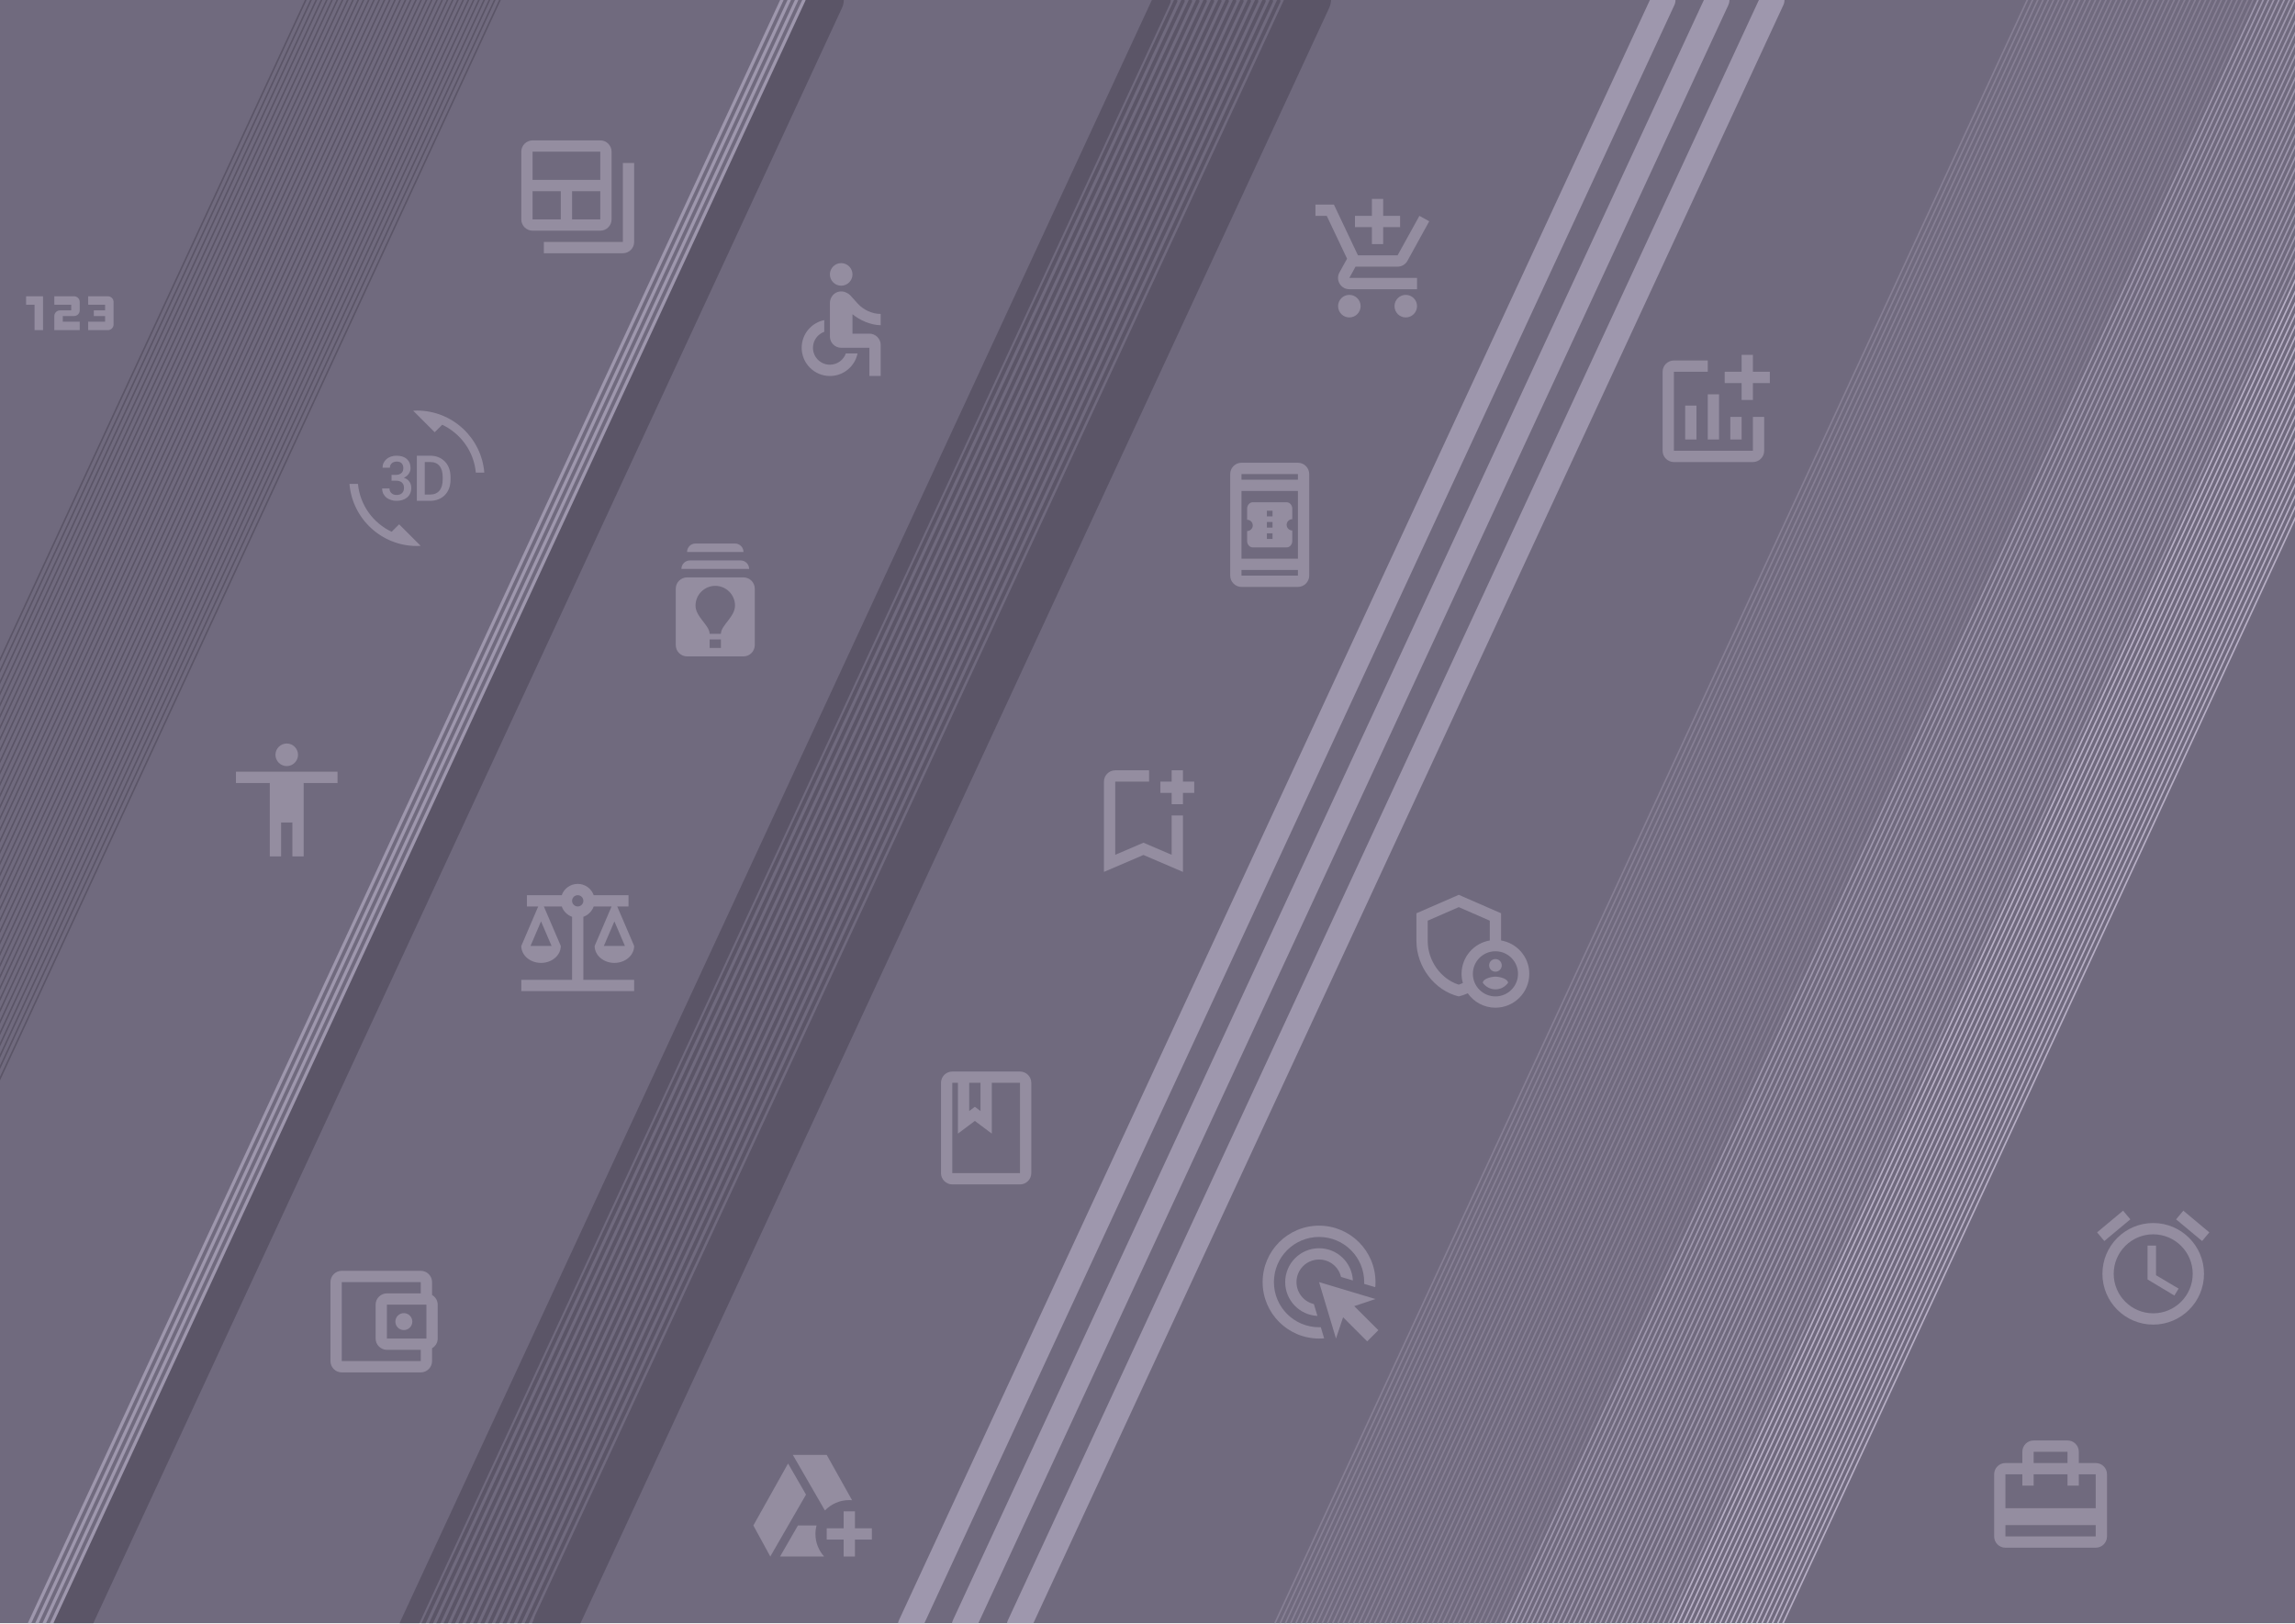
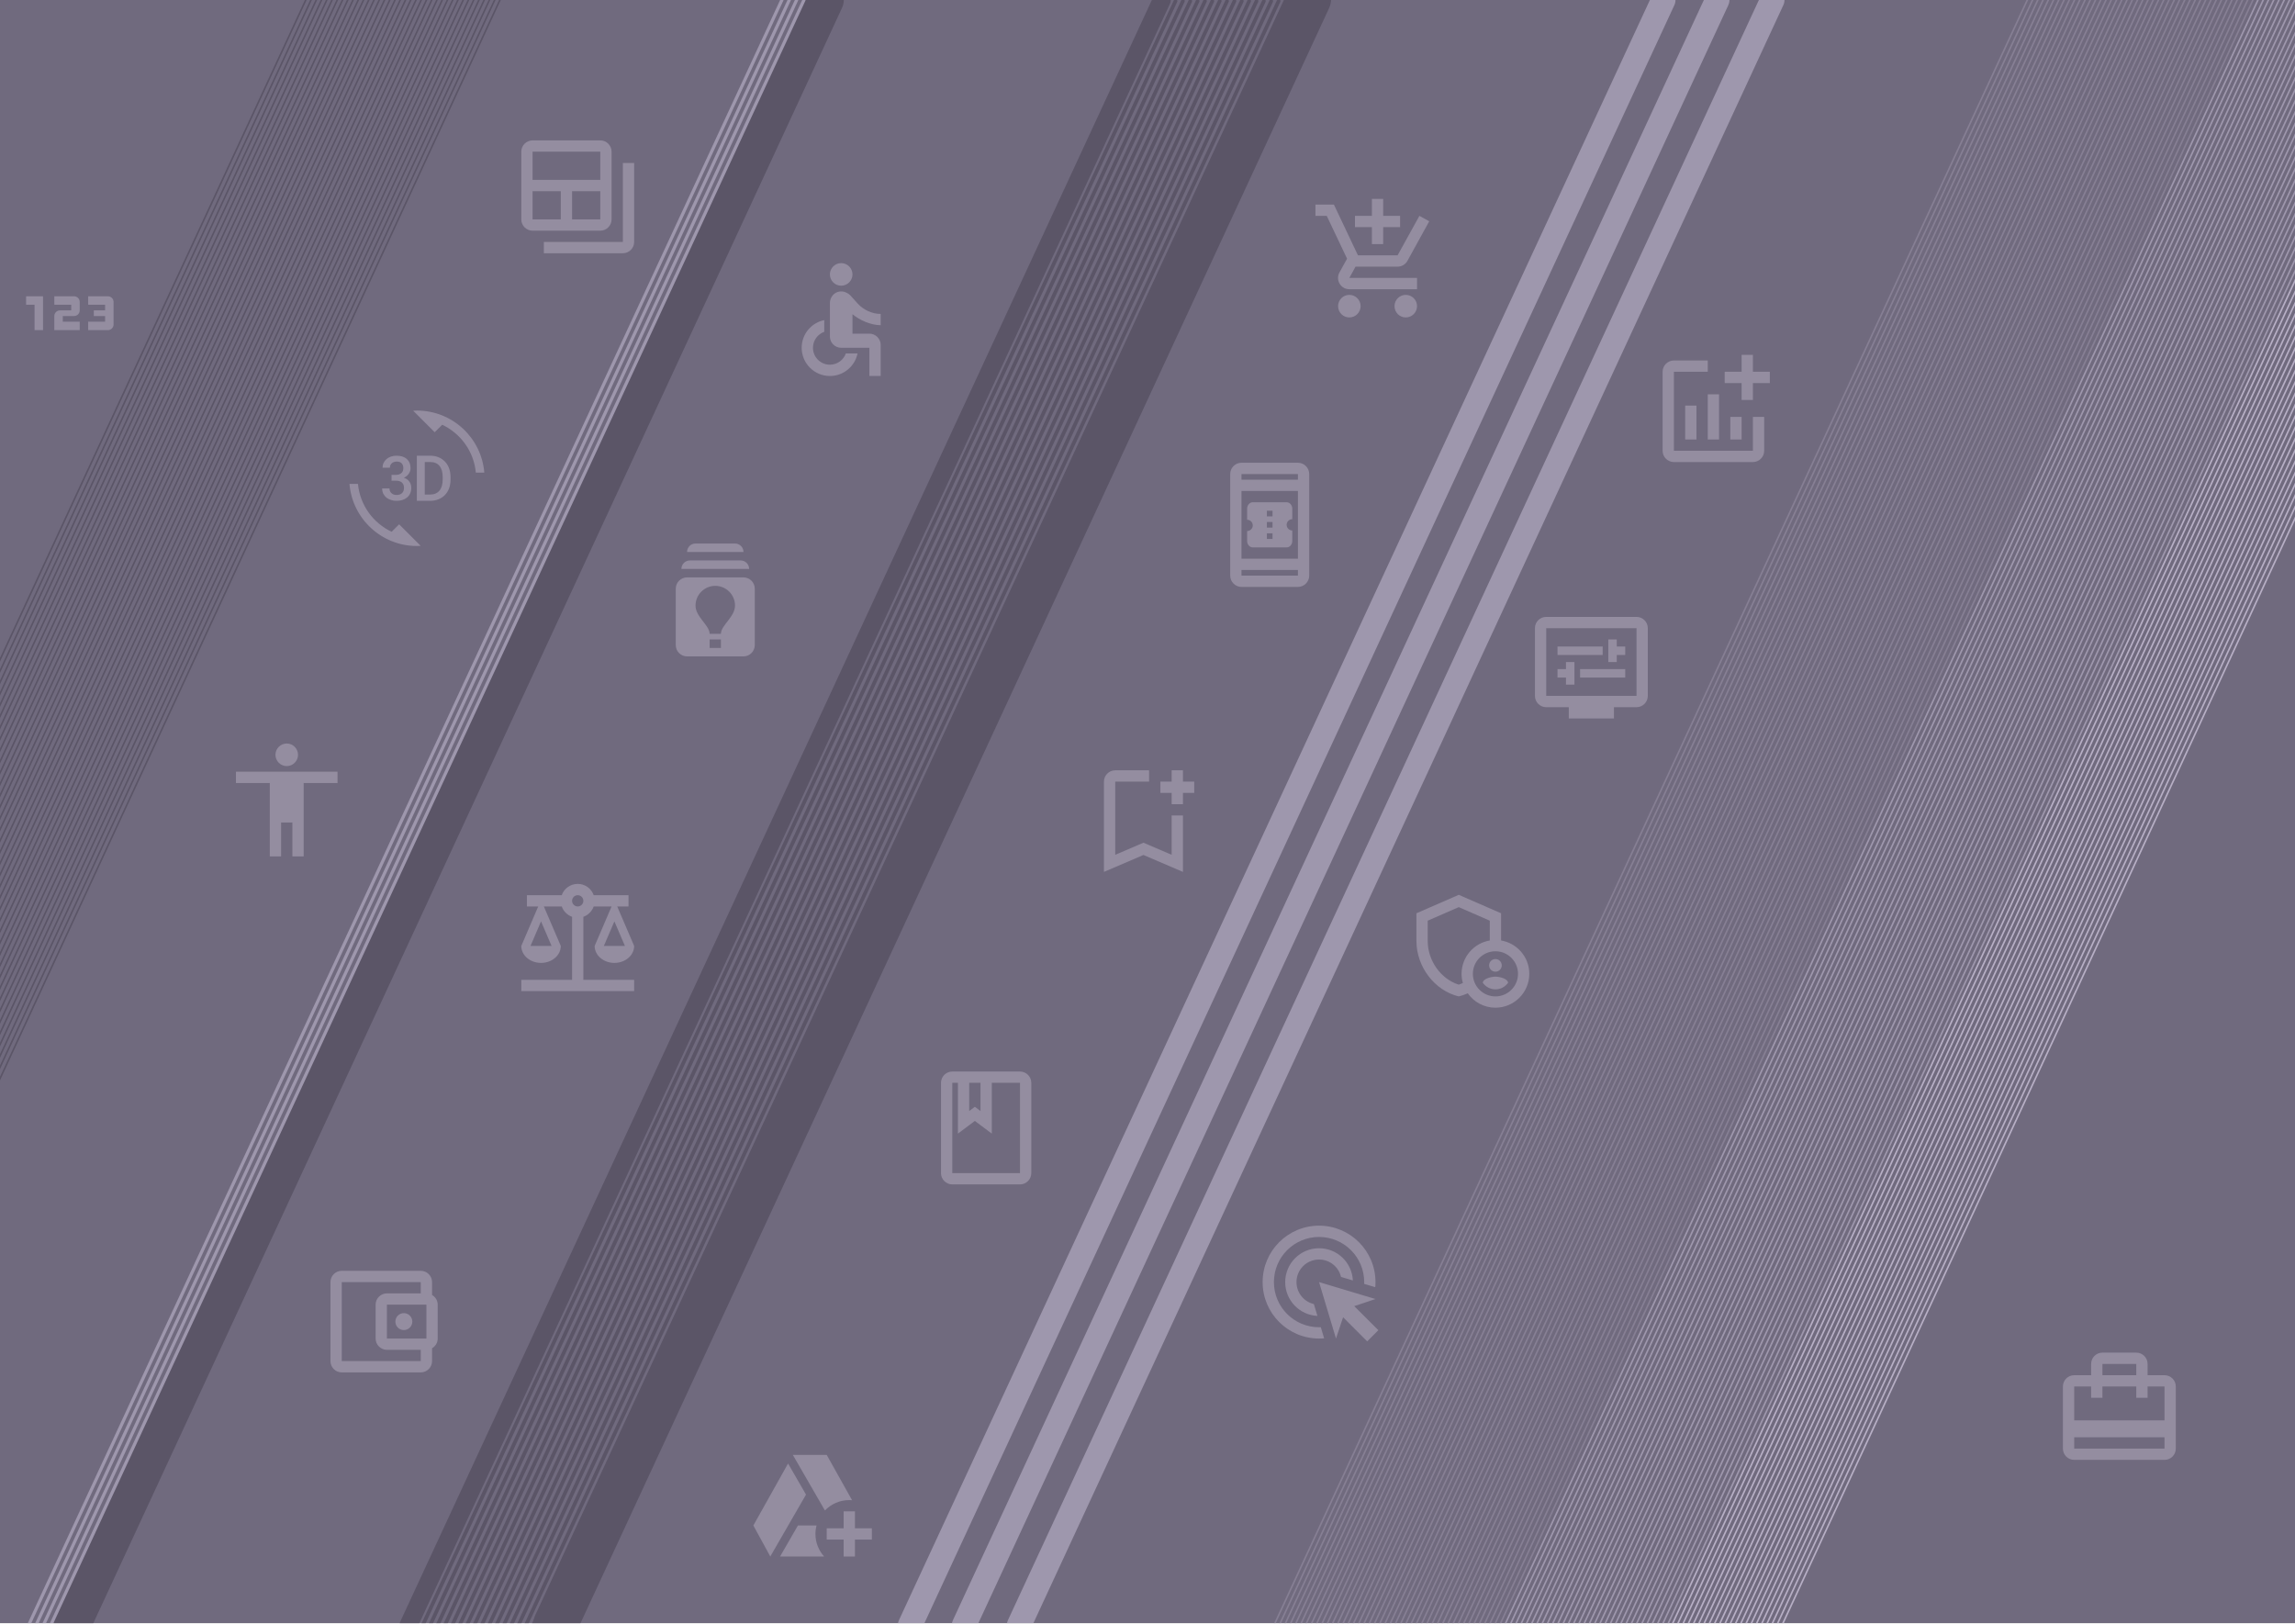
<svg xmlns="http://www.w3.org/2000/svg" width="2169" height="1534" viewBox="0 0 2169 1534" fill="none">
  <g opacity="0.9" clip-path="url(#clip0_2_2333)">
    <rect width="2169" height="1534" fill="#625B71" />
    <path d="M1111 1L399.041 1537.02" stroke="#4A4458" stroke-width="3.5" stroke-linecap="round" />
    <path d="M1117.96 1L406 1537.02" stroke="#4A4458" stroke-width="3.5" stroke-linecap="round" />
    <path d="M1124.92 1L412.959 1537.02" stroke="#4A4458" stroke-width="3.5" stroke-linecap="round" />
    <path d="M1131.88 1L419.918 1537.02" stroke="#4A4458" stroke-width="3.5" stroke-linecap="round" />
    <path d="M1138.84 1L426.877 1537.02" stroke="#4A4458" stroke-width="3.5" stroke-linecap="round" />
    <path d="M1145.79 1L433.835 1537.02" stroke="#4A4458" stroke-width="3.5" stroke-linecap="round" />
    <path d="M1152.75 1L440.794 1537.02" stroke="#4A4458" stroke-width="3.5" stroke-linecap="round" />
    <path d="M1159.71 1L447.753 1537.02" stroke="#4A4458" stroke-width="3.5" stroke-linecap="round" />
    <path d="M1166.67 1L454.712 1537.02" stroke="#4A4458" stroke-width="3.5" stroke-linecap="round" />
    <path d="M1173.63 1L461.671 1537.02" stroke="#4A4458" stroke-width="3.5" stroke-linecap="round" />
    <path d="M1180.59 1L468.63 1537.02" stroke="#4A4458" stroke-width="3.5" stroke-linecap="round" />
    <path d="M1187.55 1L475.589 1537.02" stroke="#4A4458" stroke-width="3.5" stroke-linecap="round" />
    <path d="M1194.51 1L482.548 1537.02" stroke="#4A4458" stroke-width="3.5" stroke-linecap="round" />
    <path d="M1201.47 1L489.507 1537.02" stroke="#4A4458" stroke-width="3.5" stroke-linecap="round" />
    <path d="M1208.42 1L496.466 1537.02" stroke="#4A4458" stroke-width="3.5" stroke-linecap="round" />
    <path d="M1215.38 1L503.425 1537.02" stroke="#4A4458" stroke-width="3.5" stroke-linecap="round" />
    <path d="M1222.34 1L510.384 1537.02" stroke="#4A4458" stroke-width="3.5" stroke-linecap="round" />
    <path d="M1229.3 1L517.343 1537.02" stroke="#4A4458" stroke-width="3.5" stroke-linecap="round" />
    <path d="M1236.26 1L524.302 1537.02" stroke="#4A4458" stroke-width="3.5" stroke-linecap="round" />
    <path d="M1243.22 1L531.261 1537.02" stroke="#4A4458" stroke-width="3.5" stroke-linecap="round" />
    <path d="M1098 0L386.041 1536.02" stroke="#4A4458" stroke-width="17" stroke-linecap="round" />
    <path d="M1237 -1L525.041 1535.02" stroke="#4A4458" stroke-width="42" stroke-linecap="round" />
    <path d="M1916 0L1204.04 1536.02" stroke="#7A7289" stroke-width="1.5" stroke-linecap="round" />
    <path d="M1920.96 0L1209 1536.02" stroke="#7A7289" stroke-width="1.5" stroke-linecap="round" />
    <path d="M1925.92 0L1213.96 1536.02" stroke="#7A7289" stroke-width="1.5" stroke-linecap="round" />
    <path d="M1930.88 0L1218.92 1536.02" stroke="#7A7289" stroke-width="1.5" stroke-linecap="round" />
    <path d="M1935.84 0L1223.88 1536.02" stroke="#7A7289" stroke-width="1.5" stroke-linecap="round" />
    <path d="M1940.79 0L1228.84 1536.02" stroke="#7A7289" stroke-width="1.5" stroke-linecap="round" />
    <path d="M1945.75 0L1233.79 1536.02" stroke="#7A7289" stroke-width="1.5" stroke-linecap="round" />
    <path d="M1950.71 0L1238.75 1536.02" stroke="#7A7289" stroke-width="1.5" stroke-linecap="round" />
    <path d="M1955.67 0L1243.71 1536.02" stroke="#7A7289" stroke-width="1.5" stroke-linecap="round" />
    <path d="M1960.63 0L1248.67 1536.02" stroke="#7A7289" stroke-width="1.5" stroke-linecap="round" />
    <path d="M1965.59 0L1253.63 1536.02" stroke="#7A7289" stroke-width="1.5" stroke-linecap="round" />
    <path d="M1970.55 0L1258.59 1536.02" stroke="#7A7289" stroke-width="1.5" stroke-linecap="round" />
    <path d="M1975.51 0L1263.55 1536.02" stroke="#7A7289" stroke-width="1.5" stroke-linecap="round" />
    <path d="M1980.47 0L1268.51 1536.02" stroke="#7A7289" stroke-width="1.5" stroke-linecap="round" />
    <path d="M1985.42 0L1273.47 1536.02" stroke="#7A7289" stroke-width="1.5" stroke-linecap="round" />
    <path d="M1990.38 0L1278.42 1536.02" stroke="#7A7289" stroke-width="1.5" stroke-linecap="round" />
    <path d="M1995.34 0L1283.38 1536.02" stroke="#7A7289" stroke-width="1.5" stroke-linecap="round" />
    <path d="M2000.3 0L1288.34 1536.02" stroke="#7A7289" stroke-width="1.5" stroke-linecap="round" />
    <path d="M2005.26 0L1293.3 1536.02" stroke="#7A7289" stroke-width="1.5" stroke-linecap="round" />
    <path d="M2010.22 0L1298.26 1536.02" stroke="#7A7289" stroke-width="1.5" stroke-linecap="round" />
    <path d="M2015.18 0L1303.22 1536.02" stroke="#7A7289" stroke-width="1.5" stroke-linecap="round" />
    <path d="M2020.14 0L1308.18 1536.02" stroke="#7A7289" stroke-width="1.5" stroke-linecap="round" />
    <path d="M2025.1 0L1313.14 1536.02" stroke="#7A7289" stroke-width="1.5" stroke-linecap="round" />
    <path d="M2030.06 0L1318.1 1536.02" stroke="#7A7289" stroke-width="1.5" stroke-linecap="round" />
    <path d="M2035.01 0L1323.06 1536.02" stroke="#7A7289" stroke-width="1.5" stroke-linecap="round" />
    <path d="M2039.97 0L1328.01 1536.02" stroke="#7A7289" stroke-width="1.5" stroke-linecap="round" />
    <path d="M2044.93 0L1332.97 1536.02" stroke="#7A7289" stroke-width="1.5" stroke-linecap="round" />
    <path d="M2049.89 0L1337.93 1536.02" stroke="#7A7289" stroke-width="1.5" stroke-linecap="round" />
    <path d="M2054.85 0L1342.89 1536.02" stroke="#7A7289" stroke-width="1.5" stroke-linecap="round" />
    <path d="M2059.81 0L1347.85 1536.02" stroke="#7A7289" stroke-width="1.5" stroke-linecap="round" />
    <path d="M2064.77 0L1352.81 1536.02" stroke="#7A7289" stroke-width="1.5" stroke-linecap="round" />
    <path d="M2069.73 0L1357.77 1536.02" stroke="#7A7289" stroke-width="1.5" stroke-linecap="round" />
    <path d="M2074.69 0L1362.73 1536.02" stroke="#7A7289" stroke-width="1.5" stroke-linecap="round" />
    <path d="M2079.64 0L1367.69 1536.02" stroke="#7A7289" stroke-width="1.5" stroke-linecap="round" />
    <path d="M2084.6 0L1372.64 1536.02" stroke="#7A7289" stroke-width="1.5" stroke-linecap="round" />
    <path d="M2089.56 0L1377.6 1536.02" stroke="#7A7289" stroke-width="1.5" stroke-linecap="round" />
    <path d="M2094.52 0L1382.56 1536.02" stroke="#7A7289" stroke-width="1.5" stroke-linecap="round" />
    <path d="M2099.48 0L1387.52 1536.02" stroke="#7A7289" stroke-width="1.5" stroke-linecap="round" />
    <path d="M2104.44 0L1392.48 1536.02" stroke="#7A7289" stroke-width="1.5" stroke-linecap="round" />
    <path d="M2109.4 0L1397.44 1536.02" stroke="#7A7289" stroke-width="1.5" stroke-linecap="round" />
    <path d="M2114.36 0L1402.4 1536.02" stroke="#7A7289" stroke-width="1.5" stroke-linecap="round" />
    <path d="M2119.32 0L1407.36 1536.02" stroke="#7A7289" stroke-width="1.5" stroke-linecap="round" />
    <path d="M2124.27 0L1412.32 1536.02" stroke="#7A7289" stroke-width="1.5" stroke-linecap="round" />
    <path d="M2129.23 0L1417.27 1536.02" stroke="#7A7289" stroke-width="1.5" stroke-linecap="round" />
    <path d="M2134 0L1422.04 1536.02" stroke="#958DA5" stroke-width="1.5" stroke-linecap="round" />
    <path d="M2138.96 0L1427 1536.02" stroke="#958DA5" stroke-width="1.5" stroke-linecap="round" />
    <path d="M2143.92 0L1431.96 1536.02" stroke="#958DA5" stroke-width="1.5" stroke-linecap="round" />
    <path d="M2148.88 0L1436.92 1536.02" stroke="#958DA5" stroke-width="1.5" stroke-linecap="round" />
    <path d="M2153.84 0L1441.88 1536.02" stroke="#958DA5" stroke-width="1.5" stroke-linecap="round" />
    <path d="M2158.79 0L1446.84 1536.02" stroke="#958DA5" stroke-width="1.5" stroke-linecap="round" />
    <path d="M2163.75 0L1451.79 1536.02" stroke="#958DA5" stroke-width="1.5" stroke-linecap="round" />
    <path d="M2168.71 0L1456.75 1536.02" stroke="#958DA5" stroke-width="1.5" stroke-linecap="round" />
    <path d="M2173.67 0L1461.71 1536.02" stroke="#958DA5" stroke-width="1.5" stroke-linecap="round" />
    <path d="M2178.63 0L1466.67 1536.02" stroke="#958DA5" stroke-width="1.5" stroke-linecap="round" />
    <path d="M2183.59 0L1471.63 1536.02" stroke="#958DA5" stroke-width="1.5" stroke-linecap="round" />
    <path d="M2188.55 0L1476.59 1536.02" stroke="#958DA5" stroke-width="1.5" stroke-linecap="round" />
    <path d="M2193.51 0L1481.55 1536.02" stroke="#958DA5" stroke-width="1.5" stroke-linecap="round" />
    <path d="M2198.47 0L1486.51 1536.02" stroke="#958DA5" stroke-width="1.5" stroke-linecap="round" />
    <path d="M2203.42 0L1491.47 1536.02" stroke="#958DA5" stroke-width="1.5" stroke-linecap="round" />
    <path d="M2208.38 0L1496.42 1536.02" stroke="#958DA5" stroke-width="1.5" stroke-linecap="round" />
    <path d="M2213.34 0L1501.38 1536.02" stroke="#958DA5" stroke-width="1.5" stroke-linecap="round" />
    <path d="M2218.3 0L1506.34 1536.02" stroke="#958DA5" stroke-width="1.5" stroke-linecap="round" />
    <path d="M2223.26 0L1511.3 1536.02" stroke="#958DA5" stroke-width="1.5" stroke-linecap="round" />
    <path d="M2228.22 0L1516.26 1536.02" stroke="#958DA5" stroke-width="1.5" stroke-linecap="round" />
    <path d="M2233.18 0L1521.22 1536.02" stroke="#958DA5" stroke-width="1.5" stroke-linecap="round" />
    <path d="M2238.14 0L1526.18 1536.02" stroke="#958DA5" stroke-width="1.5" stroke-linecap="round" />
    <path d="M2243.1 0L1531.14 1536.02" stroke="#958DA5" stroke-width="1.5" stroke-linecap="round" />
    <path d="M2248.06 0L1536.1 1536.02" stroke="#958DA5" stroke-width="1.5" stroke-linecap="round" />
    <path d="M2253.01 0L1541.06 1536.02" stroke="#958DA5" stroke-width="1.5" stroke-linecap="round" />
    <path d="M2257.97 0L1546.01 1536.02" stroke="#958DA5" stroke-width="1.5" stroke-linecap="round" />
    <path d="M2262.93 0L1550.97 1536.02" stroke="#958DA5" stroke-width="1.5" stroke-linecap="round" />
    <path d="M2267.89 0L1555.93 1536.02" stroke="#958DA5" stroke-width="1.5" stroke-linecap="round" />
    <path d="M2272.85 0L1560.89 1536.02" stroke="#958DA5" stroke-width="1.5" stroke-linecap="round" />
    <path d="M2277.81 0L1565.85 1536.02" stroke="#958DA5" stroke-width="1.5" stroke-linecap="round" />
    <path d="M2282.77 0L1570.81 1536.02" stroke="#958DA5" stroke-width="1.5" stroke-linecap="round" />
    <path d="M2287.73 0L1575.77 1536.02" stroke="#958DA5" stroke-width="1.5" stroke-linecap="round" />
-     <path d="M2292 0L1580.04 1536.02" stroke="#B0A7C0" stroke-width="1.5" stroke-linecap="round" />
-     <path d="M2296.96 0L1585 1536.02" stroke="#B0A7C0" stroke-width="1.5" stroke-linecap="round" />
-     <path d="M2301.92 0L1589.96 1536.02" stroke="#B0A7C0" stroke-width="1.5" stroke-linecap="round" />
-     <path d="M2306.88 0L1594.92 1536.02" stroke="#B0A7C0" stroke-width="1.5" stroke-linecap="round" />
-     <path d="M2311.84 0L1599.88 1536.02" stroke="#B0A7C0" stroke-width="1.5" stroke-linecap="round" />
-     <path d="M2316.79 0L1604.84 1536.02" stroke="#B0A7C0" stroke-width="1.5" stroke-linecap="round" />
-     <path d="M2321.75 0L1609.79 1536.02" stroke="#B0A7C0" stroke-width="1.5" stroke-linecap="round" />
-     <path d="M2326.71 0L1614.75 1536.02" stroke="#B0A7C0" stroke-width="1.5" stroke-linecap="round" />
-     <path d="M2331.67 0L1619.71 1536.02" stroke="#B0A7C0" stroke-width="1.5" stroke-linecap="round" />
-     <path d="M2336.63 0L1624.67 1536.02" stroke="#B0A7C0" stroke-width="1.5" stroke-linecap="round" />
-     <path d="M2341.59 0L1629.63 1536.02" stroke="#B0A7C0" stroke-width="1.5" stroke-linecap="round" />
-     <path d="M2346.55 0L1634.59 1536.02" stroke="#B0A7C0" stroke-width="1.5" stroke-linecap="round" />
-     <path d="M2351.51 0L1639.55 1536.02" stroke="#B0A7C0" stroke-width="1.5" stroke-linecap="round" />
-     <path d="M2356.47 0L1644.51 1536.02" stroke="#B0A7C0" stroke-width="1.5" stroke-linecap="round" />
-     <path d="M2361.42 0L1649.47 1536.02" stroke="#B0A7C0" stroke-width="1.5" stroke-linecap="round" />
-     <path d="M2366.38 0L1654.42 1536.02" stroke="#B0A7C0" stroke-width="1.5" stroke-linecap="round" />
-     <path d="M2371.34 0L1659.38 1536.02" stroke="#B0A7C0" stroke-width="1.5" stroke-linecap="round" />
-     <path d="M2376.3 0L1664.34 1536.02" stroke="#B0A7C0" stroke-width="1.5" stroke-linecap="round" />
-     <path d="M2381.26 0L1669.3 1536.02" stroke="#B0A7C0" stroke-width="1.5" stroke-linecap="round" />
-     <path d="M2386.22 0L1674.26 1536.02" stroke="#B0A7C0" stroke-width="1.5" stroke-linecap="round" />
-     <path d="M2391.18 0L1679.22 1536.02" stroke="#B0A7C0" stroke-width="1.5" stroke-linecap="round" />
-     <path d="M2396.14 0L1684.18 1536.02" stroke="#B0A7C0" stroke-width="1.5" stroke-linecap="round" />
+     <path d="M2291.96 0L1580 1536.02" stroke="#B0A7C0" stroke-width="1.5" stroke-linecap="round" />
+     <path d="M2296.92 0L1584.96 1536.02" stroke="#B0A7C0" stroke-width="1.5" stroke-linecap="round" />
+     <path d="M2301.88 0L1589.92 1536.02" stroke="#B0A7C0" stroke-width="1.5" stroke-linecap="round" />
+     <path d="M2306.84 0L1594.88 1536.02" stroke="#B0A7C0" stroke-width="1.5" stroke-linecap="round" />
+     <path d="M2311.79 0L1599.84 1536.02" stroke="#B0A7C0" stroke-width="1.5" stroke-linecap="round" />
+     <path d="M2316.75 0L1604.79 1536.02" stroke="#B0A7C0" stroke-width="1.5" stroke-linecap="round" />
+     <path d="M2321.71 0L1609.75 1536.02" stroke="#B0A7C0" stroke-width="1.5" stroke-linecap="round" />
+     <path d="M2326.67 0L1614.71 1536.02" stroke="#B0A7C0" stroke-width="1.5" stroke-linecap="round" />
+     <path d="M2331.63 0L1619.67 1536.02" stroke="#B0A7C0" stroke-width="1.5" stroke-linecap="round" />
+     <path d="M2336.59 0L1624.63 1536.02" stroke="#B0A7C0" stroke-width="1.5" stroke-linecap="round" />
+     <path d="M2341.55 0L1629.59 1536.02" stroke="#B0A7C0" stroke-width="1.5" stroke-linecap="round" />
+     <path d="M2346.51 0L1634.55 1536.02" stroke="#B0A7C0" stroke-width="1.5" stroke-linecap="round" />
+     <path d="M2351.47 0L1639.51 1536.02" stroke="#B0A7C0" stroke-width="1.5" stroke-linecap="round" />
+     <path d="M2356.42 0L1644.47 1536.02" stroke="#B0A7C0" stroke-width="1.5" stroke-linecap="round" />
+     <path d="M2361.38 0L1649.42 1536.02" stroke="#B0A7C0" stroke-width="1.5" stroke-linecap="round" />
+     <path d="M2366.34 0L1654.38 1536.02" stroke="#B0A7C0" stroke-width="1.5" stroke-linecap="round" />
+     <path d="M2371.3 0L1659.34 1536.02" stroke="#B0A7C0" stroke-width="1.5" stroke-linecap="round" />
+     <path d="M2376.26 0L1664.3 1536.02" stroke="#B0A7C0" stroke-width="1.5" stroke-linecap="round" />
+     <path d="M2381.22 0L1669.26 1536.02" stroke="#B0A7C0" stroke-width="1.5" stroke-linecap="round" />
+     <path d="M2386.18 0L1674.22 1536.02" stroke="#B0A7C0" stroke-width="1.5" stroke-linecap="round" />
+     <path d="M2391.14 0L1679.18 1536.02" stroke="#B0A7C0" stroke-width="1.5" stroke-linecap="round" />
+     <path d="M2396.1 0L1684.14 1536.02" stroke="#B0A7C0" stroke-width="1.5" stroke-linecap="round" />
    <path d="M289 0L-422.959 1536.02" stroke="#4A4458" stroke-width="1.5" stroke-linecap="round" />
    <path d="M293.959 0L-418 1536.02" stroke="#4A4458" stroke-width="1.5" stroke-linecap="round" />
    <path d="M298.918 0L-413.041 1536.02" stroke="#4A4458" stroke-width="1.5" stroke-linecap="round" />
    <path d="M303.877 0L-408.082 1536.02" stroke="#4A4458" stroke-width="1.5" stroke-linecap="round" />
    <path d="M308.836 0L-403.123 1536.02" stroke="#4A4458" stroke-width="1.5" stroke-linecap="round" />
    <path d="M313.795 0L-398.164 1536.02" stroke="#4A4458" stroke-width="1.5" stroke-linecap="round" />
    <path d="M318.753 0L-393.206 1536.02" stroke="#4A4458" stroke-width="1.5" stroke-linecap="round" />
    <path d="M323.712 0L-388.247 1536.02" stroke="#4A4458" stroke-width="1.5" stroke-linecap="round" />
    <path d="M328.671 0L-383.288 1536.02" stroke="#4A4458" stroke-width="1.5" stroke-linecap="round" />
    <path d="M333.63 0L-378.329 1536.02" stroke="#4A4458" stroke-width="1.5" stroke-linecap="round" />
    <path d="M338.589 0L-373.37 1536.02" stroke="#4A4458" stroke-width="1.5" stroke-linecap="round" />
    <path d="M343.548 0L-368.411 1536.02" stroke="#4A4458" stroke-width="1.5" stroke-linecap="round" />
    <path d="M348.507 0L-363.452 1536.02" stroke="#4A4458" stroke-width="1.5" stroke-linecap="round" />
    <path d="M353.466 0L-358.493 1536.02" stroke="#4A4458" stroke-width="1.5" stroke-linecap="round" />
    <path d="M358.425 0L-353.534 1536.02" stroke="#4A4458" stroke-width="1.5" stroke-linecap="round" />
    <path d="M363.384 0L-348.575 1536.02" stroke="#4A4458" stroke-width="1.5" stroke-linecap="round" />
    <path d="M368.343 0L-343.616 1536.02" stroke="#4A4458" stroke-width="1.5" stroke-linecap="round" />
    <path d="M373.302 0L-338.657 1536.02" stroke="#4A4458" stroke-width="1.5" stroke-linecap="round" />
    <path d="M378.26 0L-333.698 1536.02" stroke="#4A4458" stroke-width="1.5" stroke-linecap="round" />
    <path d="M383.219 0L-328.739 1536.02" stroke="#4A4458" stroke-width="1.5" stroke-linecap="round" />
    <path d="M388.178 0L-323.78 1536.02" stroke="#4A4458" stroke-width="1.5" stroke-linecap="round" />
    <path d="M393.137 0L-318.822 1536.02" stroke="#4A4458" stroke-width="1.5" stroke-linecap="round" />
    <path d="M398.096 0L-313.863 1536.02" stroke="#4A4458" stroke-width="1.5" stroke-linecap="round" />
    <path d="M403.055 0L-308.904 1536.02" stroke="#4A4458" stroke-width="1.5" stroke-linecap="round" />
    <path d="M408.014 0L-303.945 1536.02" stroke="#4A4458" stroke-width="1.5" stroke-linecap="round" />
    <path d="M412.973 0L-298.986 1536.02" stroke="#4A4458" stroke-width="1.5" stroke-linecap="round" />
    <path d="M417.932 0L-294.027 1536.02" stroke="#4A4458" stroke-width="1.5" stroke-linecap="round" />
    <path d="M422.891 0L-289.068 1536.02" stroke="#4A4458" stroke-width="1.5" stroke-linecap="round" />
    <path d="M427.85 0L-284.109 1536.02" stroke="#4A4458" stroke-width="1.5" stroke-linecap="round" />
    <path d="M432.809 0L-279.15 1536.02" stroke="#4A4458" stroke-width="1.5" stroke-linecap="round" />
    <path d="M437.768 0L-274.191 1536.02" stroke="#4A4458" stroke-width="1.5" stroke-linecap="round" />
    <path d="M442.727 0L-269.232 1536.02" stroke="#4A4458" stroke-width="1.5" stroke-linecap="round" />
    <path d="M447.686 0L-264.273 1536.02" stroke="#4A4458" stroke-width="1.5" stroke-linecap="round" />
    <path d="M452.644 0L-259.315 1536.02" stroke="#4A4458" stroke-width="1.5" stroke-linecap="round" />
    <path d="M457.603 0L-254.356 1536.02" stroke="#4A4458" stroke-width="1.5" stroke-linecap="round" />
    <path d="M462.562 0L-249.397 1536.02" stroke="#4A4458" stroke-width="1.5" stroke-linecap="round" />
    <path d="M467.521 0L-244.438 1536.02" stroke="#4A4458" stroke-width="1.5" stroke-linecap="round" />
    <path d="M472.48 0L-239.479 1536.02" stroke="#4A4458" stroke-width="1.5" stroke-linecap="round" />
    <path d="M779.959 0L68 1536.02" stroke="#4A4458" stroke-width="35" stroke-linecap="round" />
    <path d="M738.959 0L27 1536.02" stroke="#958DA5" stroke-width="3" stroke-linecap="round" />
    <path d="M745.918 0L33.959 1536.02" stroke="#958DA5" stroke-width="3" stroke-linecap="round" />
    <path d="M752.877 0L40.918 1536.02" stroke="#958DA5" stroke-width="3" stroke-linecap="round" />
    <path d="M759.836 0L47.877 1536.02" stroke="#958DA5" stroke-width="3" stroke-linecap="round" />
    <path d="M1572 0L860.041 1536.02" stroke="#958DA5" stroke-width="23" stroke-linecap="round" />
    <path d="M1623 0L911.041 1536.02" stroke="#958DA5" stroke-width="23" stroke-linecap="round" />
    <path d="M1675 0L963.041 1536.02" stroke="#958DA5" stroke-width="23" stroke-linecap="round" />
    <path d="M40.667 312H32.667V288H24.667V280H40.667V312ZM75.333 304H59.333V298.667H70C72.933 298.667 75.333 296.267 75.333 293.333V285.333C75.333 282.4 72.933 280 70 280H51.333V288H67.333V293.333H56.667C53.733 293.333 51.333 295.733 51.333 298.667V312H75.333V304ZM107.333 306.667V285.333C107.333 282.4 104.933 280 102 280H83.333V288H99.333V293.333H88.667V298.667H99.333V304H83.333V312H102C104.933 312 107.333 309.6 107.333 306.667Z" fill="#898297" />
    <g clip-path="url(#clip1_2_2333)">
      <path d="M370.133 502.56C352.693 494.347 340.213 477.387 338.293 457.333H330.293C333.013 490.187 360.48 516 394.027 516L397.547 515.84L377.227 495.52L370.133 502.56ZM374.88 467.787C373.867 467.787 372.907 467.627 372.107 467.36C371.253 467.04 370.56 466.667 369.973 466.08C369.387 465.547 368.907 464.907 368.587 464.107C368.267 463.36 368.107 462.507 368.107 461.6H361.173C361.173 463.52 361.547 465.227 362.293 466.667C363.04 468.107 364.053 469.333 365.28 470.347C366.56 471.307 368 472.053 369.653 472.533C371.253 473.067 372.96 473.333 374.773 473.333C376.747 473.333 378.613 473.067 380.267 472.533C381.973 472 383.467 471.2 384.693 470.187C385.92 469.173 386.933 467.893 387.627 466.347C388.32 464.8 388.693 463.093 388.693 461.173C388.693 460.16 388.587 459.147 388.32 458.187C388.053 457.227 387.68 456.32 387.093 455.467C386.56 454.613 385.813 453.867 384.96 453.173C384.053 452.48 382.987 451.947 381.707 451.52C382.773 451.04 383.68 450.453 384.48 449.76C385.28 449.067 385.92 448.32 386.453 447.52C386.987 446.72 387.36 445.92 387.627 445.067C387.893 444.213 388 443.36 388 442.507C388 440.587 387.68 438.88 387.04 437.387C386.4 435.893 385.493 434.667 384.32 433.707C383.253 432.693 381.813 431.947 380.213 431.413C378.56 430.933 376.747 430.667 374.773 430.667C372.853 430.667 371.093 430.933 369.44 431.52C367.84 432.107 366.4 432.907 365.227 433.92C364.107 434.933 363.2 436.107 362.507 437.493C361.867 438.88 361.547 440.373 361.547 442.027H368.48C368.48 441.12 368.64 440.32 368.96 439.627C369.28 438.933 369.707 438.293 370.293 437.813C370.88 437.333 371.52 436.907 372.32 436.64C373.12 436.373 373.92 436.213 374.88 436.213C377.013 436.213 378.613 436.747 379.627 437.867C380.64 438.933 381.173 440.48 381.173 442.453C381.173 443.413 381.013 444.267 380.747 445.067C380.48 445.867 380 446.507 379.413 447.04C378.827 447.573 378.08 448 377.227 448.32C376.373 448.64 375.307 448.8 374.133 448.8H370.027V454.293H374.133C375.307 454.293 376.373 454.4 377.333 454.667C378.293 454.933 379.093 455.36 379.733 455.893C380.373 456.48 380.907 457.173 381.28 458.027C381.653 458.88 381.813 459.893 381.813 461.067C381.813 463.253 381.173 464.907 379.947 466.027C378.72 467.253 377.013 467.787 374.88 467.787ZM420.48 436.213C418.773 434.453 416.747 433.067 414.4 432.107C412.053 431.147 409.44 430.667 406.56 430.667H393.973V473.333H406.24C409.173 473.333 411.893 472.853 414.293 471.893C416.693 470.933 418.773 469.6 420.48 467.84C422.187 466.08 423.52 463.947 424.427 461.493C425.333 458.987 425.813 456.213 425.813 453.12V450.987C425.813 447.893 425.333 445.12 424.427 442.613C423.52 440.107 422.187 437.973 420.48 436.213ZM418.4 453.067C418.4 455.307 418.133 457.28 417.653 459.093C417.12 460.853 416.373 462.4 415.36 463.627C414.347 464.853 413.067 465.813 411.573 466.453C410.027 467.093 408.267 467.413 406.293 467.413H401.44V436.64H406.613C410.453 436.64 413.387 437.867 415.36 440.32C417.387 442.773 418.4 446.293 418.4 450.933V453.067ZM394.027 388L390.507 388.16L410.827 408.48L417.92 401.387C435.36 409.653 447.84 426.56 449.707 446.613H457.707C455.04 413.813 427.573 388 394.027 388Z" fill="#898297" />
    </g>
    <path d="M271 702.667C276.867 702.667 281.667 707.467 281.667 713.333C281.667 719.2 276.867 724 271 724C265.133 724 260.333 719.2 260.333 713.333C260.333 707.467 265.133 702.667 271 702.667ZM319 740H287V809.333H276.333V777.333H265.667V809.333H255V740H223V729.333H319V740Z" fill="#898297" />
    <path d="M795 270C800.891 270 805.667 265.224 805.667 259.333C805.667 253.442 800.891 248.667 795 248.667C789.109 248.667 784.333 253.442 784.333 259.333C784.333 265.224 789.109 270 795 270Z" fill="#898297" />
    <path d="M832.333 307.333V296.667C824.12 296.773 815.853 292.667 810.627 286.907L803.747 279.28C802.84 278.267 801.72 277.467 800.493 276.88C800.44 276.88 800.44 276.827 800.387 276.827H800.333C798.467 275.76 796.333 275.227 793.987 275.44C788.387 275.92 784.333 280.88 784.333 286.48V318C784.333 323.867 789.133 328.667 795 328.667H821.667V355.333H832.333V326C832.333 320.133 827.533 315.333 821.667 315.333H805.667V296.933C812.547 302.64 823 307.28 832.333 307.333ZM784.333 344.667C775.48 344.667 768.333 337.52 768.333 328.667C768.333 321.68 772.813 315.813 779 313.573V302.533C766.84 304.987 757.667 315.76 757.667 328.667C757.667 343.387 769.613 355.333 784.333 355.333C797.24 355.333 808.013 346.16 810.467 334H799.427C797.24 340.187 791.32 344.667 784.333 344.667Z" fill="#898297" />
    <path d="M408.333 1223.83V1211.67C408.333 1205.8 403.533 1201 397.667 1201H323C317.08 1201 312.333 1205.8 312.333 1211.67V1286.33C312.333 1292.2 317.08 1297 323 1297H397.667C403.533 1297 408.333 1292.2 408.333 1286.33V1274.17C411.48 1272.31 413.667 1268.95 413.667 1265V1233C413.667 1229.05 411.48 1225.69 408.333 1223.83ZM403 1233V1265H365.667V1233H403ZM323 1286.33V1211.67H397.667V1222.33H365.667C359.8 1222.33 355 1227.13 355 1233V1265C355 1270.87 359.8 1275.67 365.667 1275.67H397.667V1286.33H323Z" fill="#898297" />
    <path d="M381.667 1257C386.085 1257 389.667 1253.42 389.667 1249C389.667 1244.58 386.085 1241 381.667 1241C377.248 1241 373.667 1244.58 373.667 1249C373.667 1253.42 377.248 1257 381.667 1257Z" fill="#898297" />
    <path d="M1296.57 230.667H1307.24V214.667H1323.24V204H1307.24V188H1296.57V204H1280.57V214.667H1296.57V230.667ZM1275.24 278.667C1269.37 278.667 1264.63 283.467 1264.63 289.333C1264.63 295.2 1269.37 300 1275.24 300C1281.11 300 1285.91 295.2 1285.91 289.333C1285.91 283.467 1281.11 278.667 1275.24 278.667ZM1328.57 278.667C1322.71 278.667 1317.96 283.467 1317.96 289.333C1317.96 295.2 1322.71 300 1328.57 300C1334.44 300 1339.24 295.2 1339.24 289.333C1339.24 283.467 1334.44 278.667 1328.57 278.667ZM1281.11 252H1320.84C1324.84 252 1328.36 249.813 1330.17 246.507L1350.76 209.12L1341.48 204L1320.84 241.333H1283.4L1260.68 193.333H1243.24V204H1253.91L1273.11 244.48L1265.91 257.493C1262.01 264.64 1267.13 273.333 1275.24 273.333H1339.24V262.667H1275.24L1281.11 252Z" fill="#898297" />
    <path d="M802.667 1417.67C803.573 1417.67 804.427 1417.72 805.28 1417.77L781.333 1375H749.333L779.627 1427.48C785.44 1421.45 793.6 1417.67 802.667 1417.67Z" fill="#898297" />
    <path d="M744.8 1383.11L712 1441.67L728 1471L761.76 1412.49L744.8 1383.11Z" fill="#898297" />
    <path d="M771.733 1441.67H754.133L737.227 1471H778.88C773.76 1465.35 770.667 1457.88 770.667 1449.67C770.667 1446.89 771.04 1444.23 771.733 1441.67Z" fill="#898297" />
    <path d="M808 1444.33V1428.33H797.333V1444.33H781.333V1455H797.333V1471H808V1455H824V1444.33H808Z" fill="#898297" />
    <path d="M1672.67 351.333V362H1656.67V378H1646V362H1630V351.333H1646V335.333H1656.67V351.333H1672.67ZM1656.67 426H1582V351.333H1614V340.667H1582C1576.13 340.667 1571.33 345.467 1571.33 351.333V426C1571.33 431.867 1576.13 436.667 1582 436.667H1656.67C1662.53 436.667 1667.33 431.867 1667.33 426V394H1656.67V426ZM1635.33 394V415.333H1646V394H1635.33ZM1614 415.333H1624.67V372.667H1614V415.333ZM1603.33 415.333V383.333H1592.67V415.333H1603.33Z" fill="#898297" />
    <path d="M1413.33 918.307C1416.63 918.307 1419.31 915.632 1419.31 912.333C1419.31 909.034 1416.63 906.36 1413.33 906.36C1410.03 906.36 1407.36 909.034 1407.36 912.333C1407.36 915.632 1410.03 918.307 1413.33 918.307Z" fill="#898297" />
    <path fill-rule="evenodd" clip-rule="evenodd" d="M1413.33 923C1409.44 923 1401.65 924.92 1401.39 928.76C1404.05 932.547 1408.43 935 1413.33 935C1418.24 935 1422.61 932.547 1425.28 928.76C1425.01 924.92 1417.23 923 1413.33 923Z" fill="#898297" />
    <path fill-rule="evenodd" clip-rule="evenodd" d="M1418.67 888.813V863.107L1378.67 845.667L1338.67 863.107V889.293C1338.67 913.507 1355.73 936.173 1378.67 941.667C1381.6 940.973 1384.43 939.96 1387.2 938.733C1392.96 946.947 1402.51 952.333 1413.33 952.333C1430.99 952.333 1445.33 937.987 1445.33 920.333C1445.33 904.493 1433.81 891.373 1418.67 888.813ZM1381.33 920.333C1381.33 923.32 1381.76 926.253 1382.56 928.973C1381.28 929.56 1380 930.147 1378.67 930.573C1361.76 925.24 1349.33 907.96 1349.33 889.293V870.093L1378.67 857.293L1408 870.093V888.813C1392.85 891.373 1381.33 904.493 1381.33 920.333ZM1413.33 941.667C1401.55 941.667 1392 932.12 1392 920.333C1392 908.547 1401.55 899 1413.33 899C1425.12 899 1434.67 908.547 1434.67 920.333C1434.67 932.12 1425.12 941.667 1413.33 941.667Z" fill="#898297" />
    <path d="M1245.09 1243.61C1228.13 1242.81 1214.64 1228.84 1214.64 1211.67C1214.64 1194.01 1228.99 1179.67 1246.64 1179.67C1263.81 1179.67 1277.79 1193.16 1278.59 1210.12L1267.39 1206.76C1265.2 1197.32 1256.72 1190.33 1246.64 1190.33C1234.85 1190.33 1225.31 1199.88 1225.31 1211.67C1225.31 1221.75 1232.29 1230.23 1241.73 1232.41L1245.09 1243.61ZM1299.97 1211.67C1299.97 1213.27 1299.92 1214.87 1299.76 1216.47L1289.25 1213.32C1289.31 1212.79 1289.31 1212.2 1289.31 1211.67C1289.31 1188.09 1270.21 1169 1246.64 1169C1223.07 1169 1203.97 1188.09 1203.97 1211.67C1203.97 1235.24 1223.07 1254.33 1246.64 1254.33C1247.17 1254.33 1247.76 1254.33 1248.29 1254.28L1251.44 1264.79C1249.84 1264.95 1248.24 1265 1246.64 1265C1217.2 1265 1193.31 1241.11 1193.31 1211.67C1193.31 1182.23 1217.2 1158.33 1246.64 1158.33C1276.08 1158.33 1299.97 1182.23 1299.97 1211.67ZM1279.87 1234.39L1299.97 1227.67L1246.64 1211.67L1262.64 1265L1269.36 1244.89L1292.13 1267.67L1302.69 1257.11L1279.87 1234.39Z" fill="#898297" />
-     <path d="M2037.66 1177.17H2029.66V1209.17L2055 1224.37L2059 1217.81L2037.66 1205.17V1177.17ZM2063.46 1144.16L2088.03 1164.67L2081.21 1172.85L2056.62 1152.36L2063.46 1144.16ZM2006.53 1144.16L2013.37 1152.35L1988.79 1172.85L1981.97 1164.66L2006.53 1144.16ZM2035 1155.84C2008.49 1155.84 1987 1177.33 1987 1203.84C1987 1230.35 2008.49 1251.84 2035 1251.84C2061.5 1251.84 2083 1230.35 2083 1203.84C2083 1177.33 2061.5 1155.84 2035 1155.84ZM2035 1241.17C2014.41 1241.17 1997.66 1224.43 1997.66 1203.84C1997.66 1183.25 2014.41 1166.51 2035 1166.51C2055.58 1166.51 2072.33 1183.25 2072.33 1203.84C2072.33 1224.43 2055.58 1241.17 2035 1241.17Z" fill="#898297" />
    <path d="M588.667 154V228.667H514V239.333H588.667C594.533 239.333 599.333 234.533 599.333 228.667V154H588.667Z" fill="#898297" />
    <path d="M567.333 132.667H503.333C497.467 132.667 492.667 137.467 492.667 143.333V207.333C492.667 213.2 497.467 218 503.333 218H567.333C573.2 218 578 213.2 578 207.333V143.333C578 137.467 573.2 132.667 567.333 132.667ZM530 207.333H503.333V180.667H530V207.333ZM567.333 207.333H540.667V180.667H567.333V207.333ZM567.333 170H503.333V143.333H567.333V170Z" fill="#898297" />
    <path d="M551.333 866.427C555.867 864.827 559.493 861.2 561.093 856.667H578L562 894C562 902.853 570.373 910 580.667 910C590.96 910 599.333 902.853 599.333 894L583.333 856.667H594V846H561.093C558.907 839.76 552.987 835.333 546 835.333C539.013 835.333 533.093 839.76 530.907 846H498V856.667H508.667L492.667 894C492.667 902.853 501.04 910 511.333 910C521.627 910 530 902.853 530 894L514 856.667H530.907C532.507 861.2 536.133 864.827 540.667 866.427V926H492.667V936.667H599.333V926H551.333V866.427ZM590.64 894H570.693L580.667 870.747L590.64 894ZM521.307 894H501.36L511.333 870.747L521.307 894ZM546 856.667C543.067 856.667 540.667 854.267 540.667 851.333C540.667 848.4 543.067 846 546 846C548.933 846 551.333 848.4 551.333 851.333C551.333 854.267 548.933 856.667 546 856.667Z" fill="#898297" />
    <path d="M702.667 545.667H649.333C643.467 545.667 638.667 550.467 638.667 556.333V609.667C638.667 615.533 643.467 620.333 649.333 620.333H702.667C708.533 620.333 713.333 615.533 713.333 609.667V556.333C713.333 550.467 708.533 545.667 702.667 545.667ZM681.333 612.333H670.667V604.333H681.333V612.333ZM681.333 599H670.667C670.667 591 657.333 583 657.333 572.333C657.333 562.04 665.707 553.667 676 553.667C686.293 553.667 694.667 562.04 694.667 572.333C694.667 583 681.333 591 681.333 599ZM708 537.667H644C644 533.24 647.573 529.667 652 529.667H700C704.427 529.667 708 533.24 708 537.667ZM702.667 521.667H649.333C649.333 517.24 652.907 513.667 657.333 513.667H694.667C699.093 513.667 702.667 517.24 702.667 521.667Z" fill="#898297" />
    <path d="M964 1012.67H900C894.133 1012.67 889.333 1017.47 889.333 1023.33V1108.67C889.333 1114.53 894.133 1119.33 900 1119.33H964C969.867 1119.33 974.667 1114.53 974.667 1108.67V1023.33C974.667 1017.47 969.867 1012.67 964 1012.67ZM916 1023.33H926.667V1050L921.333 1046L916 1050V1023.33ZM964 1108.67H900V1023.33H905.333V1071.33L921.333 1059.33L937.333 1071.33V1023.33H964V1108.67Z" fill="#898297" />
    <path d="M1226.67 453.333H1173.33V448H1226.67V453.333ZM1226.67 544H1173.33V538.667H1226.67V544ZM1226.67 437.333H1173.33C1167.47 437.333 1162.67 442.133 1162.67 448V544C1162.67 549.867 1167.47 554.667 1173.33 554.667H1226.67C1232.53 554.667 1237.33 549.867 1237.33 544V448C1237.33 442.133 1232.53 437.333 1226.67 437.333ZM1173.33 464H1226.67V528H1173.33V464ZM1221.33 490.667V480.747C1221.33 477.387 1218.93 474.667 1216 474.667H1184C1181.07 474.667 1178.67 477.387 1178.67 480.747V491.2C1181.6 491.2 1184 493.6 1184 496.533C1184 499.467 1181.6 501.867 1178.67 501.867V511.253C1178.67 514.613 1181.07 517.333 1184 517.333H1216C1218.93 517.333 1221.33 514.613 1221.33 511.253V501.333C1218.4 501.333 1216 498.933 1216 496C1216 493.067 1218.4 490.667 1221.33 490.667ZM1202.67 509.333H1197.33V504H1202.67V509.333ZM1202.67 498.667H1197.33V493.333H1202.67V498.667ZM1202.67 488H1197.33V482.667H1202.67V488Z" fill="#898297" />
    <path d="M1107.33 770.667V807.84L1080.67 796.427L1054 807.84V738.667H1086V728H1054C1048.13 728 1043.33 732.8 1043.33 738.667V824L1080.67 808L1118 824V770.667H1107.33ZM1128.67 749.333H1118V760H1107.33V749.333H1096.67V738.667H1107.33V728H1118V738.667H1128.67V749.333Z" fill="#898297" />
-     <path d="M1980.67 1382.67H1964.67V1372C1964.67 1366.08 1959.92 1361.33 1954 1361.33H1922C1916.08 1361.33 1911.33 1366.08 1911.33 1372V1382.67H1895.33C1889.41 1382.67 1884.67 1387.41 1884.67 1393.33V1452C1884.67 1457.92 1889.41 1462.67 1895.33 1462.67H1980.67C1986.59 1462.67 1991.33 1457.92 1991.33 1452V1393.33C1991.33 1387.41 1986.59 1382.67 1980.67 1382.67ZM1922 1372H1954V1382.67H1922V1372ZM1980.67 1452H1895.33V1441.33H1980.67V1452ZM1980.67 1425.33H1895.33V1393.33H1911.33V1404H1922V1393.33H1954V1404H1964.67V1393.33H1980.67V1425.33Z" fill="#898297" />
+     <path d="M2045.67 1299.67H2029.67V1289C2029.67 1283.08 2024.92 1278.33 2019 1278.33H1987C1981.08 1278.33 1976.33 1283.08 1976.33 1289V1299.67H1960.33C1954.41 1299.67 1949.67 1304.41 1949.67 1310.33V1369C1949.67 1374.92 1954.41 1379.67 1960.33 1379.67H2045.67C2051.59 1379.67 2056.33 1374.92 2056.33 1369V1310.33C2056.33 1304.41 2051.59 1299.67 2045.67 1299.67ZM1987 1289H2019V1299.67H1987V1289ZM2045.67 1369H1960.33V1358.33H2045.67V1369ZM2045.67 1342.33H1960.33V1310.33H1976.33V1321H1987V1310.33H2019V1321H2029.67V1310.33H2045.67V1342.33Z" fill="#898297" />
+     <path d="M1546.67 583H1461.33C1455.41 583 1450.67 587.747 1450.67 593.667V657.667C1450.67 663.533 1455.41 668.333 1461.33 668.333H1482.67V679H1525.33V668.333H1546.67C1552.53 668.333 1557.33 663.533 1557.33 657.667V593.667C1557.33 587.747 1552.53 583 1546.67 583ZM1546.67 657.667H1461.33V593.667H1546.67V657.667Z" fill="#898297" />
+     <path d="M1514.67 611H1472V619H1514.67V611Z" fill="#898297" />
+     <path d="M1528 619H1536V611H1528V604.333H1520V625.667H1528V619Z" fill="#898297" />
+     <path d="M1536 632.333H1493.33V640.333H1536V632.333Z" fill="#898297" />
+     <path d="M1480 647H1488V625.667H1480V632.333H1472V640.333H1480V647Z" fill="#898297" />
  </g>
  <defs>
    <clipPath id="clip0_2_2333">
      <rect width="2169" height="1534" fill="white" />
    </clipPath>
    <clipPath id="clip1_2_2333">
      <rect width="128" height="128" fill="white" transform="translate(330 388)" />
    </clipPath>
  </defs>
</svg>
